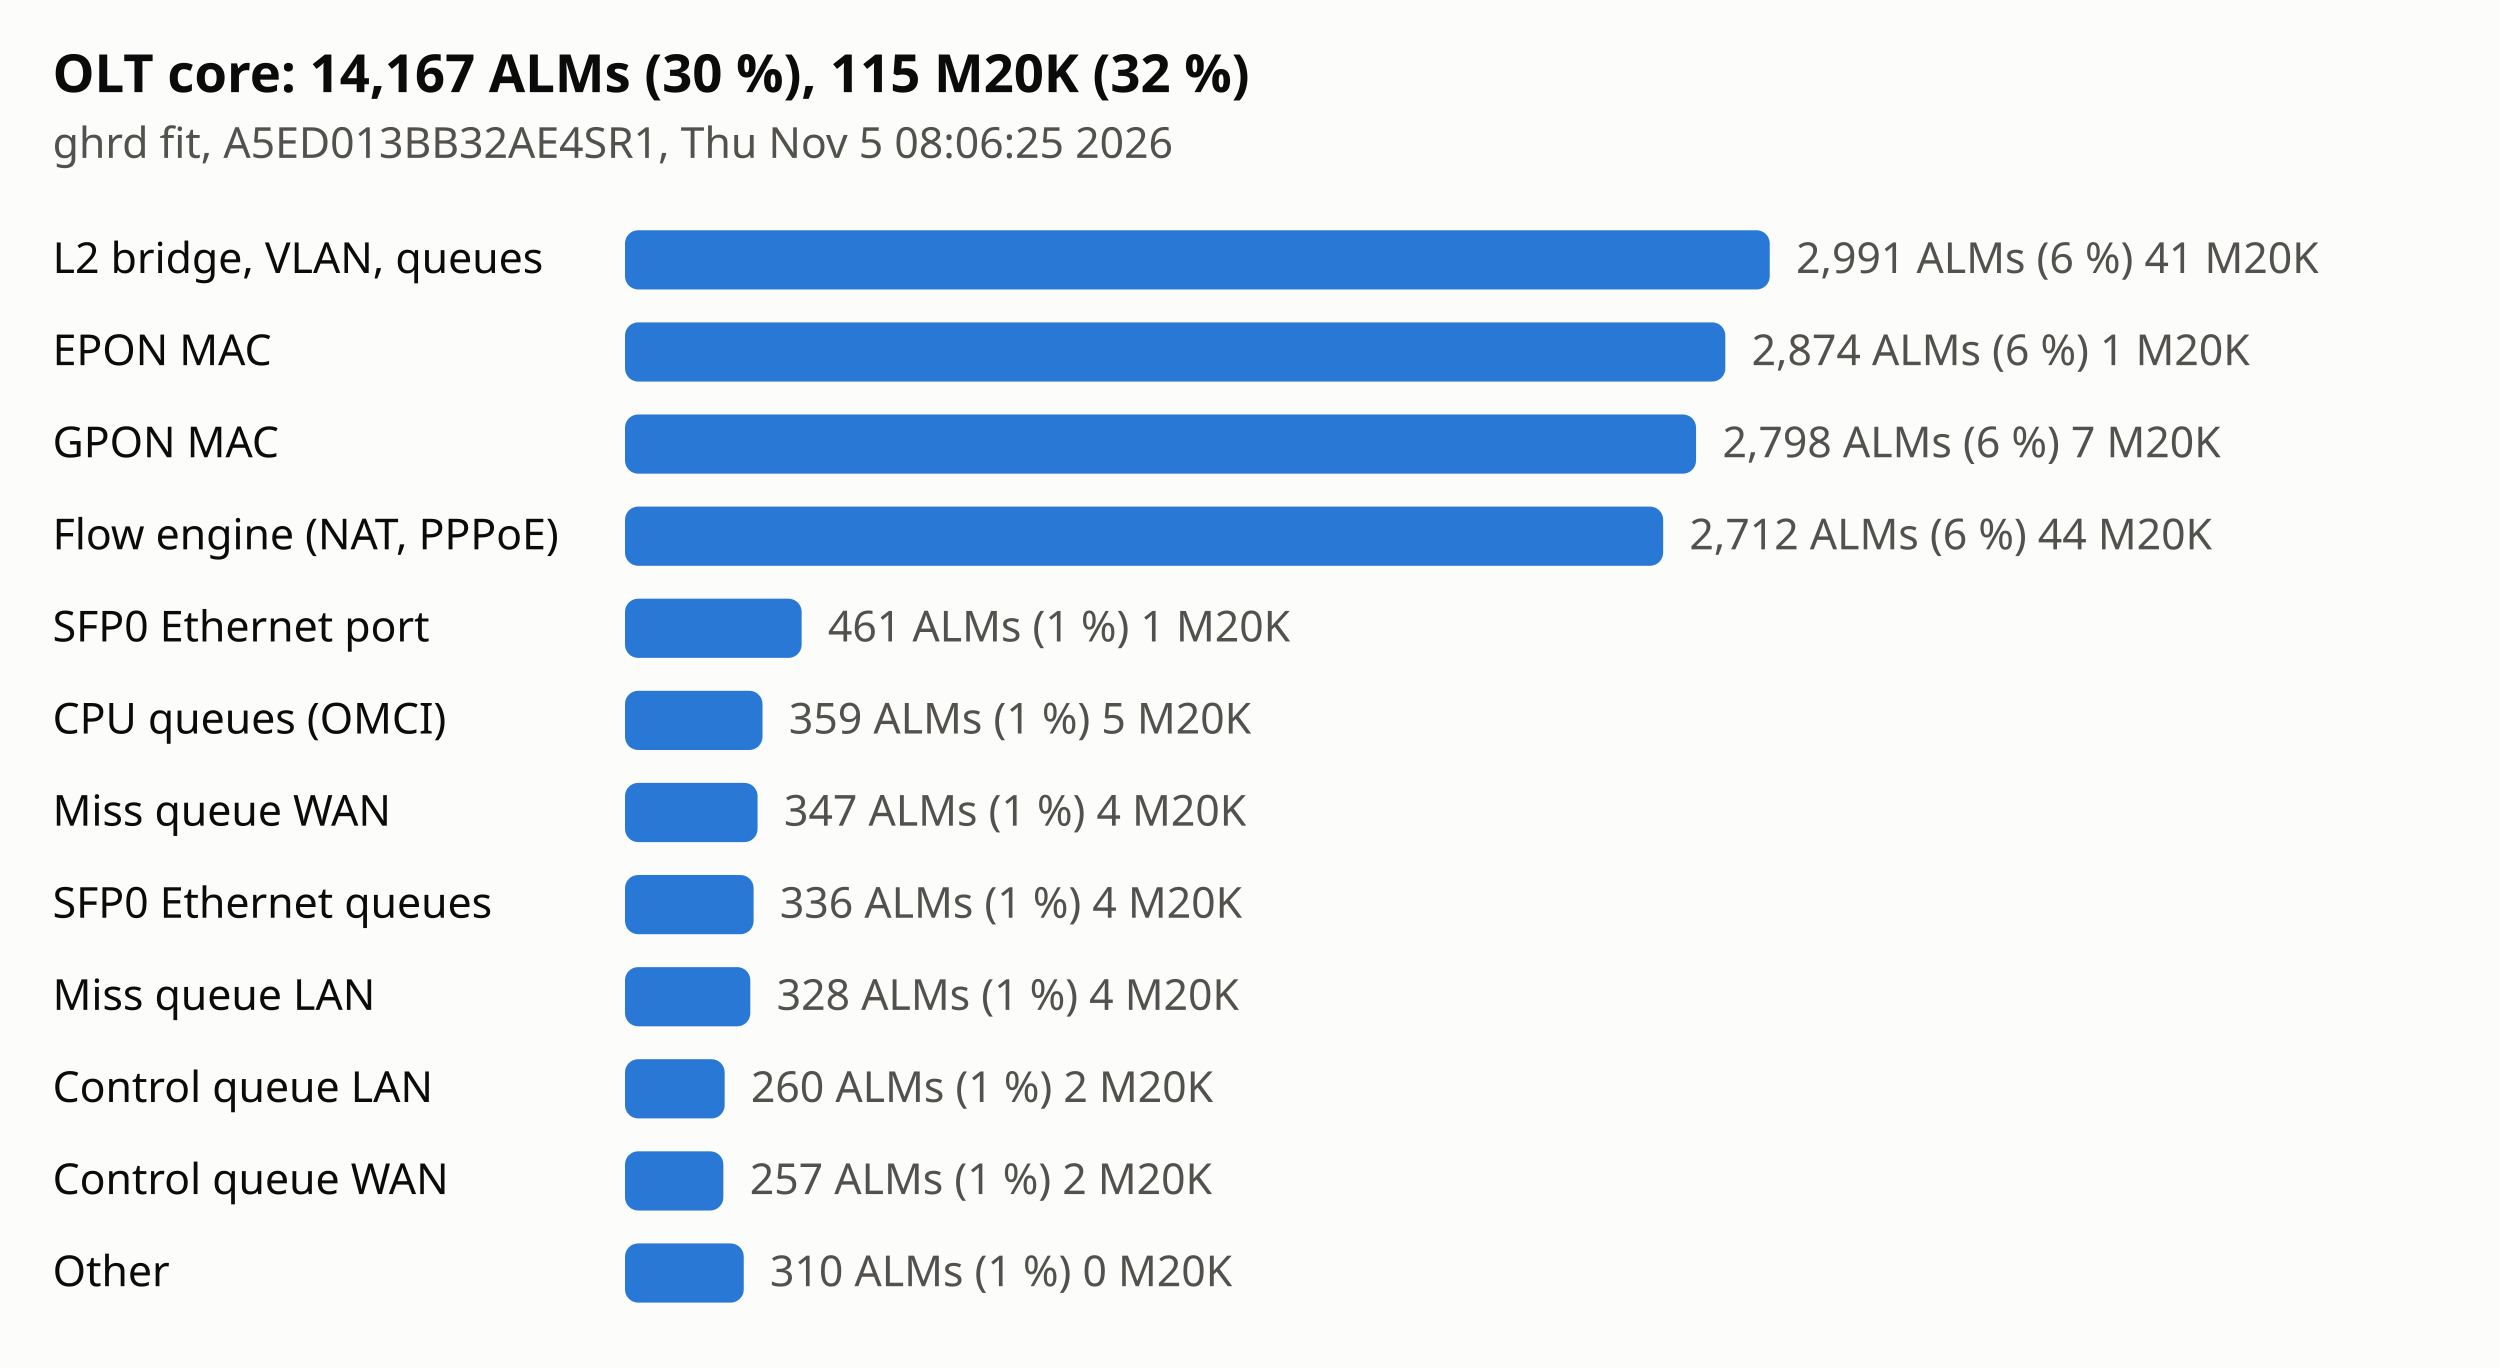
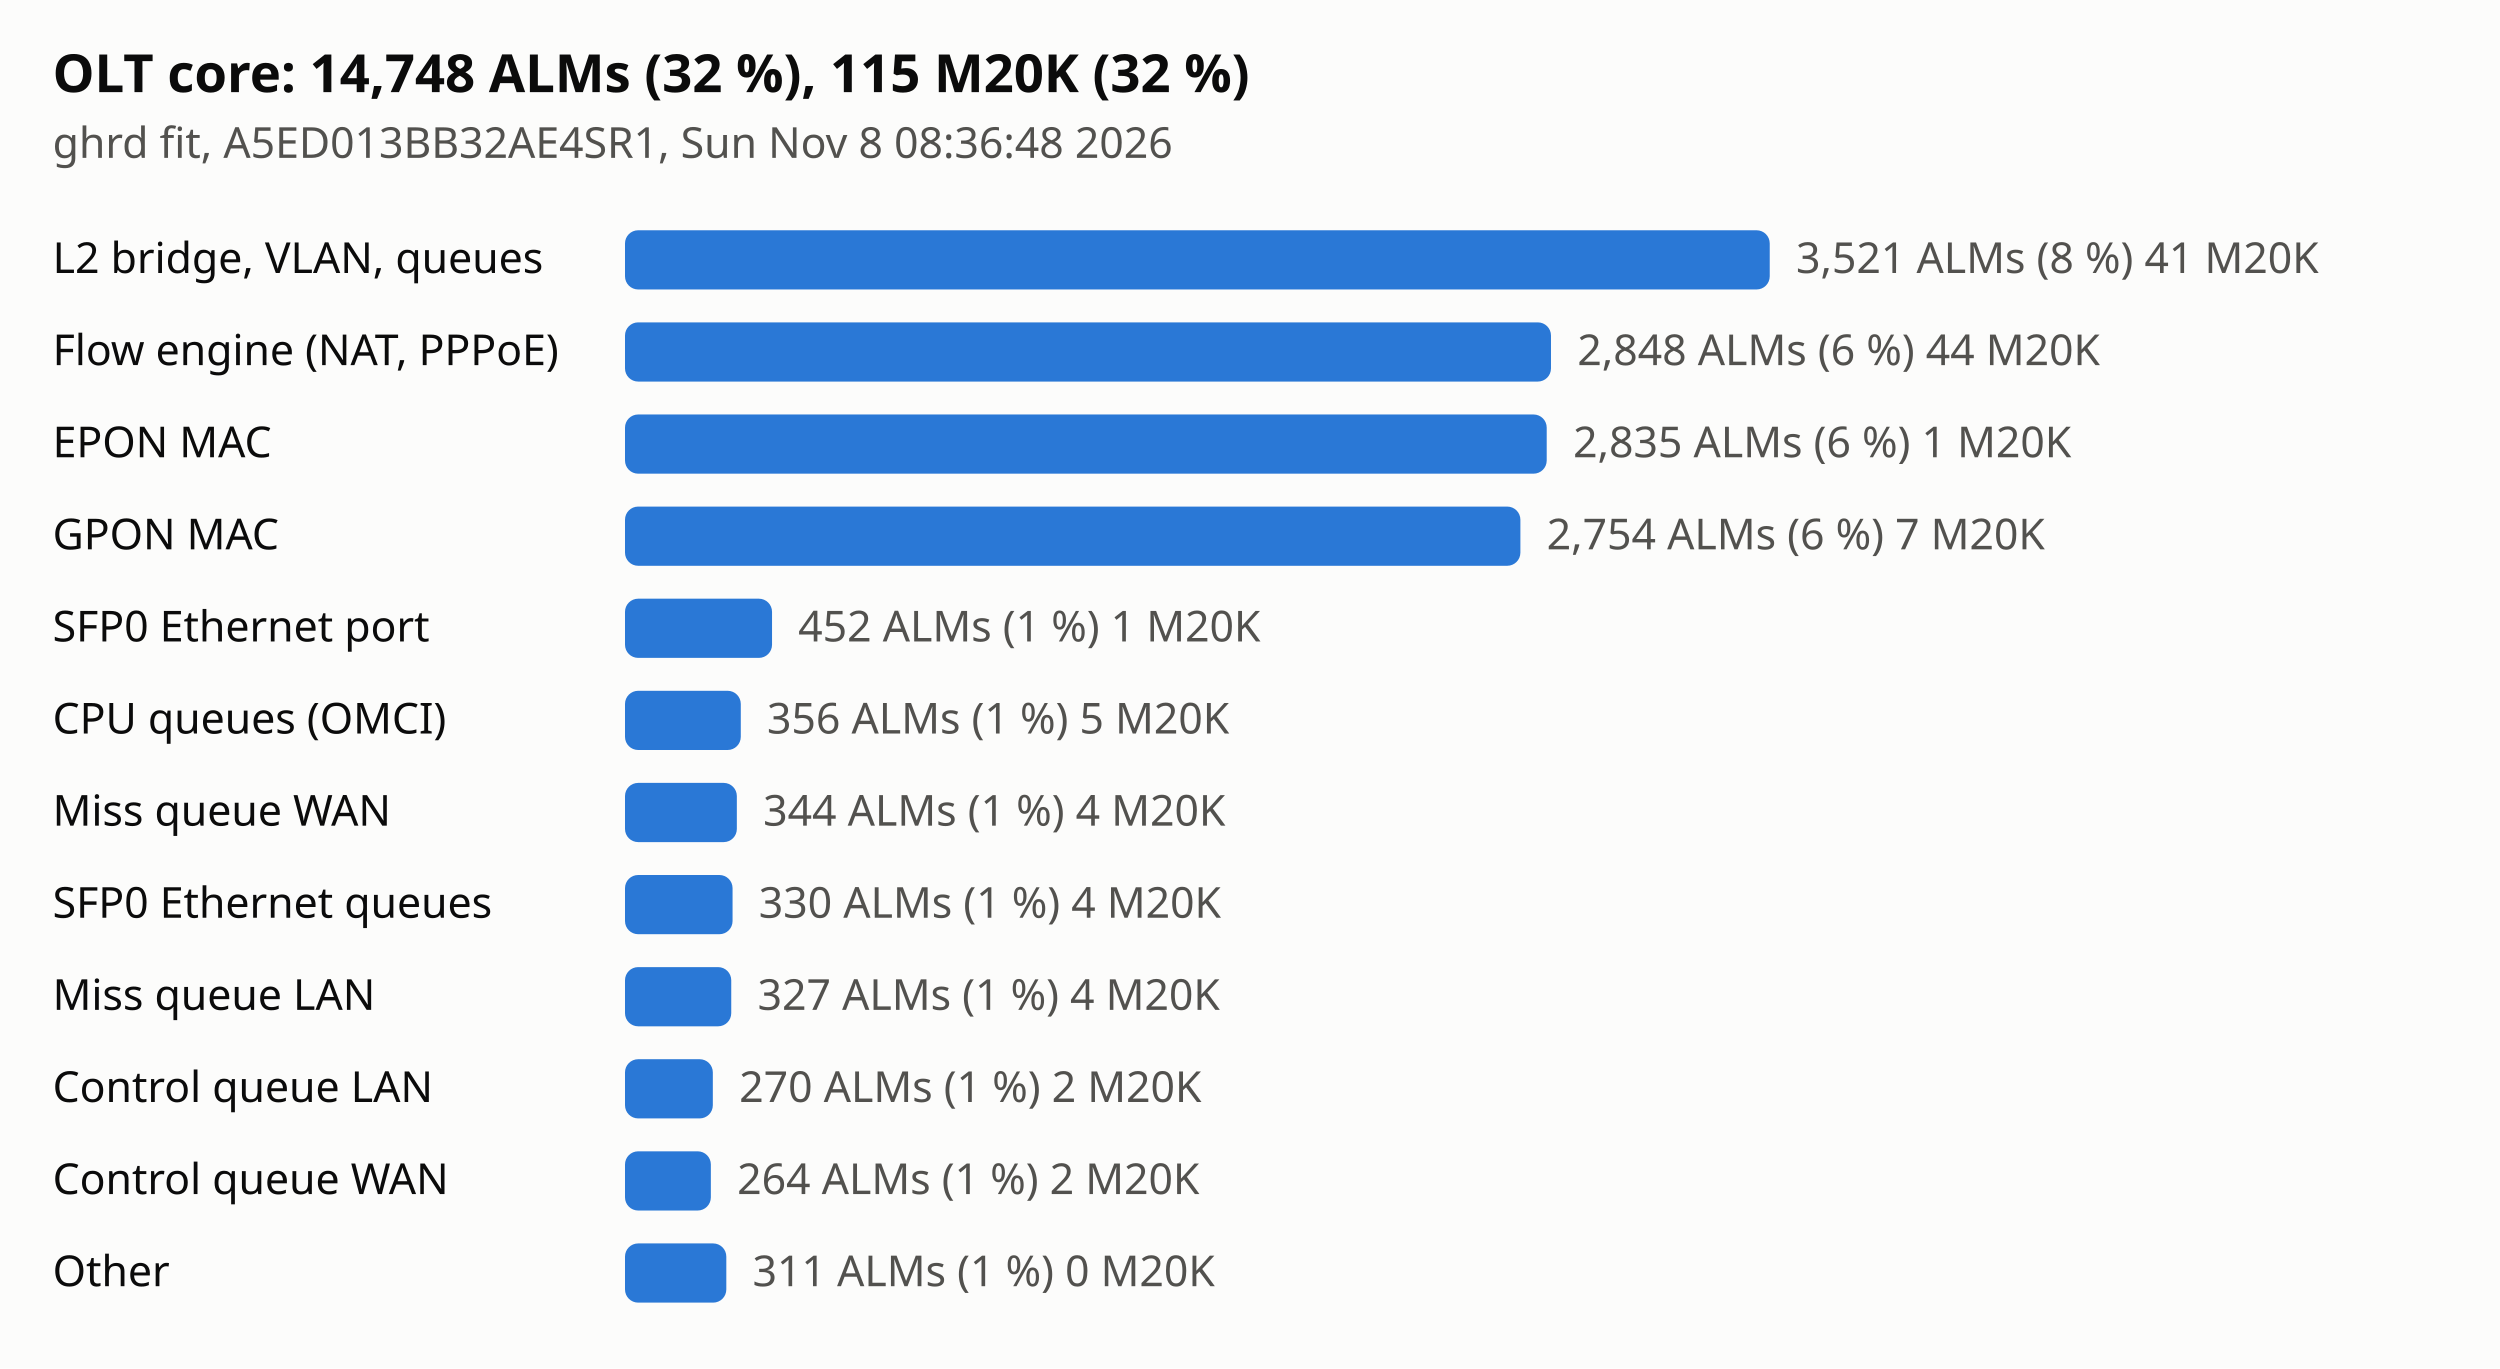
<svg xmlns="http://www.w3.org/2000/svg" width="760" height="416" viewBox="0 0 760 416" role="img">
  <style>text { font: 13px system-ui, sans-serif; } .h { font-size: 16px; font-weight: 600; } .bg { fill: #fcfcfb; } text { fill: #0b0b0b; } .t2 { fill: #52514e; } .track { fill: #e6e5e0; } .s0 { fill: #2a78d6; } .s1 { fill: #eb6834; } .s2 { fill: #1baf7a; } .s3 { fill: #eda100; } .s4 { fill: #e87ba4; } .s5 { fill: #008300; } .s6 { fill: #6250d6; } @media (prefers-color-scheme: dark) { .bg { fill: #1a1a19; } text { fill: #f0efec; } .t2 { fill: #c3c2b7; } .track { fill: #33332f; } .s0 { fill: #3987e5; } .s1 { fill: #d95926; } .s2 { fill: #199e70; } .s3 { fill: #c98500; } .s4 { fill: #d55181; } .s5 { fill: #008300; } .s6 { fill: #9085e9; } }</style>
  <rect width="760" height="416" class="bg" />
-   <text x="16" y="28" class="h" text-anchor="start">OLT core: 14,167 ALMs (30 %), 115 M20K (32 %)</text>
-   <text x="16" y="48" class="t2" text-anchor="start">ghrd fit, A5ED013BB32AE4SR1, Thu Nov  5 08:06:25 2026</text>
+   <text x="16" y="28" class="h" text-anchor="start">OLT core: 14,748 ALMs (32 %), 115 M20K (32 %)</text>
+   <text x="16" y="48" class="t2" text-anchor="start">ghrd fit, A5ED013BB32AE4SR1, Sun Nov  8 08:36:48 2026</text>
  <text x="16" y="83" class="" text-anchor="start">L2 bridge, VLAN, queues</text>
  <rect x="190.0" y="70" width="348.0" height="18" rx="4" class="s0" />
-   <text x="546.0" y="83" class="t2" text-anchor="start">2,991 ALMs (6 %)  41 M20K</text>
-   <text x="16" y="111" class="" text-anchor="start">EPON MAC</text>
-   <rect x="190.0" y="98" width="334.5" height="18" rx="4" class="s0" />
-   <text x="532.479" y="111" class="t2" text-anchor="start">2,874 ALMs (6 %)  1 M20K</text>
-   <text x="16" y="139" class="" text-anchor="start">GPON MAC</text>
-   <rect x="190.0" y="126" width="325.6" height="18" rx="4" class="s0" />
-   <text x="523.635" y="139" class="t2" text-anchor="start">2,798 ALMs (6 %)  7 M20K</text>
-   <text x="16" y="167" class="" text-anchor="start">Flow engine (NAT, PPPoE)</text>
-   <rect x="190.0" y="154" width="315.6" height="18" rx="4" class="s0" />
-   <text x="513.582" y="167" class="t2" text-anchor="start">2,712 ALMs (6 %)  44 M20K</text>
+   <text x="546.0" y="83" class="t2" text-anchor="start">3,521 ALMs (8 %)  41 M20K</text>
+   <text x="16" y="111" class="" text-anchor="start">Flow engine (NAT, PPPoE)</text>
+   <rect x="190.0" y="98" width="281.5" height="18" rx="4" class="s0" />
+   <text x="479.511" y="111" class="t2" text-anchor="start">2,848 ALMs (6 %)  44 M20K</text>
+   <text x="16" y="139" class="" text-anchor="start">EPON MAC</text>
+   <rect x="190.0" y="126" width="280.2" height="18" rx="4" class="s0" />
+   <text x="478.227" y="139" class="t2" text-anchor="start">2,835 ALMs (6 %)  1 M20K</text>
+   <text x="16" y="167" class="" text-anchor="start">GPON MAC</text>
+   <rect x="190.0" y="154" width="272.2" height="18" rx="4" class="s0" />
+   <text x="470.191" y="167" class="t2" text-anchor="start">2,754 ALMs (6 %)  7 M20K</text>
  <text x="16" y="195" class="" text-anchor="start">SFP0 Ethernet port</text>
-   <rect x="190.0" y="182" width="53.7" height="18" rx="4" class="s0" />
-   <text x="251.689" y="195" class="t2" text-anchor="start">461 ALMs (1 %)  1 M20K</text>
+   <rect x="190.0" y="182" width="44.7" height="18" rx="4" class="s0" />
+   <text x="242.655" y="195" class="t2" text-anchor="start">452 ALMs (1 %)  1 M20K</text>
  <text x="16" y="223" class="" text-anchor="start">CPU queues (OMCI)</text>
-   <rect x="190.0" y="210" width="41.8" height="18" rx="4" class="s0" />
-   <text x="239.82" y="223" class="t2" text-anchor="start">359 ALMs (1 %)  5 M20K</text>
+   <rect x="190.0" y="210" width="35.2" height="18" rx="4" class="s0" />
+   <text x="233.167" y="223" class="t2" text-anchor="start">356 ALMs (1 %)  5 M20K</text>
  <text x="16" y="251" class="" text-anchor="start">Miss queue WAN</text>
-   <rect x="190.0" y="238" width="40.3" height="18" rx="4" class="s0" />
-   <text x="238.331" y="251" class="t2" text-anchor="start">347 ALMs (1 %)  4 M20K</text>
+   <rect x="190.0" y="238" width="34.0" height="18" rx="4" class="s0" />
+   <text x="232" y="251" class="t2" text-anchor="start">344 ALMs (1 %)  4 M20K</text>
  <text x="16" y="279" class="" text-anchor="start">SFP0 Ethernet queues</text>
-   <rect x="190.0" y="266" width="39.1" height="18" rx="4" class="s0" />
-   <text x="237.074" y="279" class="t2" text-anchor="start">336 ALMs (1 %)  4 M20K</text>
+   <rect x="190.0" y="266" width="32.7" height="18" rx="4" class="s0" />
+   <text x="230.666" y="279" class="t2" text-anchor="start">330 ALMs (1 %)  4 M20K</text>
  <text x="16" y="307" class="" text-anchor="start">Miss queue LAN</text>
-   <rect x="190.0" y="294" width="38.1" height="18" rx="4" class="s0" />
-   <text x="236.108" y="307" class="t2" text-anchor="start">328 ALMs (1 %)  4 M20K</text>
+   <rect x="190.0" y="294" width="32.3" height="18" rx="4" class="s0" />
+   <text x="230.31" y="307" class="t2" text-anchor="start">327 ALMs (1 %)  4 M20K</text>
  <text x="16" y="335" class="" text-anchor="start">Control queue LAN</text>
-   <rect x="190.0" y="322" width="30.3" height="18" rx="4" class="s0" />
-   <text x="228.265" y="335" class="t2" text-anchor="start">260 ALMs (1 %)  2 M20K</text>
+   <rect x="190.0" y="322" width="26.7" height="18" rx="4" class="s0" />
+   <text x="224.716" y="335" class="t2" text-anchor="start">270 ALMs (1 %)  2 M20K</text>
  <text x="16" y="363" class="" text-anchor="start">Control queue WAN</text>
-   <rect x="190.0" y="350" width="29.9" height="18" rx="4" class="s0" />
-   <text x="227.928" y="363" class="t2" text-anchor="start">257 ALMs (1 %)  2 M20K</text>
+   <rect x="190.0" y="350" width="26.1" height="18" rx="4" class="s0" />
+   <text x="224.103" y="363" class="t2" text-anchor="start">264 ALMs (1 %)  2 M20K</text>
  <text x="16" y="391" class="" text-anchor="start">Other</text>
-   <rect x="190.0" y="378" width="36.1" height="18" rx="4" class="s0" />
-   <text x="234.072" y="391" class="t2" text-anchor="start">310 ALMs (1 %)  0 M20K</text>
+   <rect x="190.0" y="378" width="30.8" height="18" rx="4" class="s0" />
+   <text x="228.778" y="391" class="t2" text-anchor="start">311 ALMs (1 %)  0 M20K</text>
</svg>
